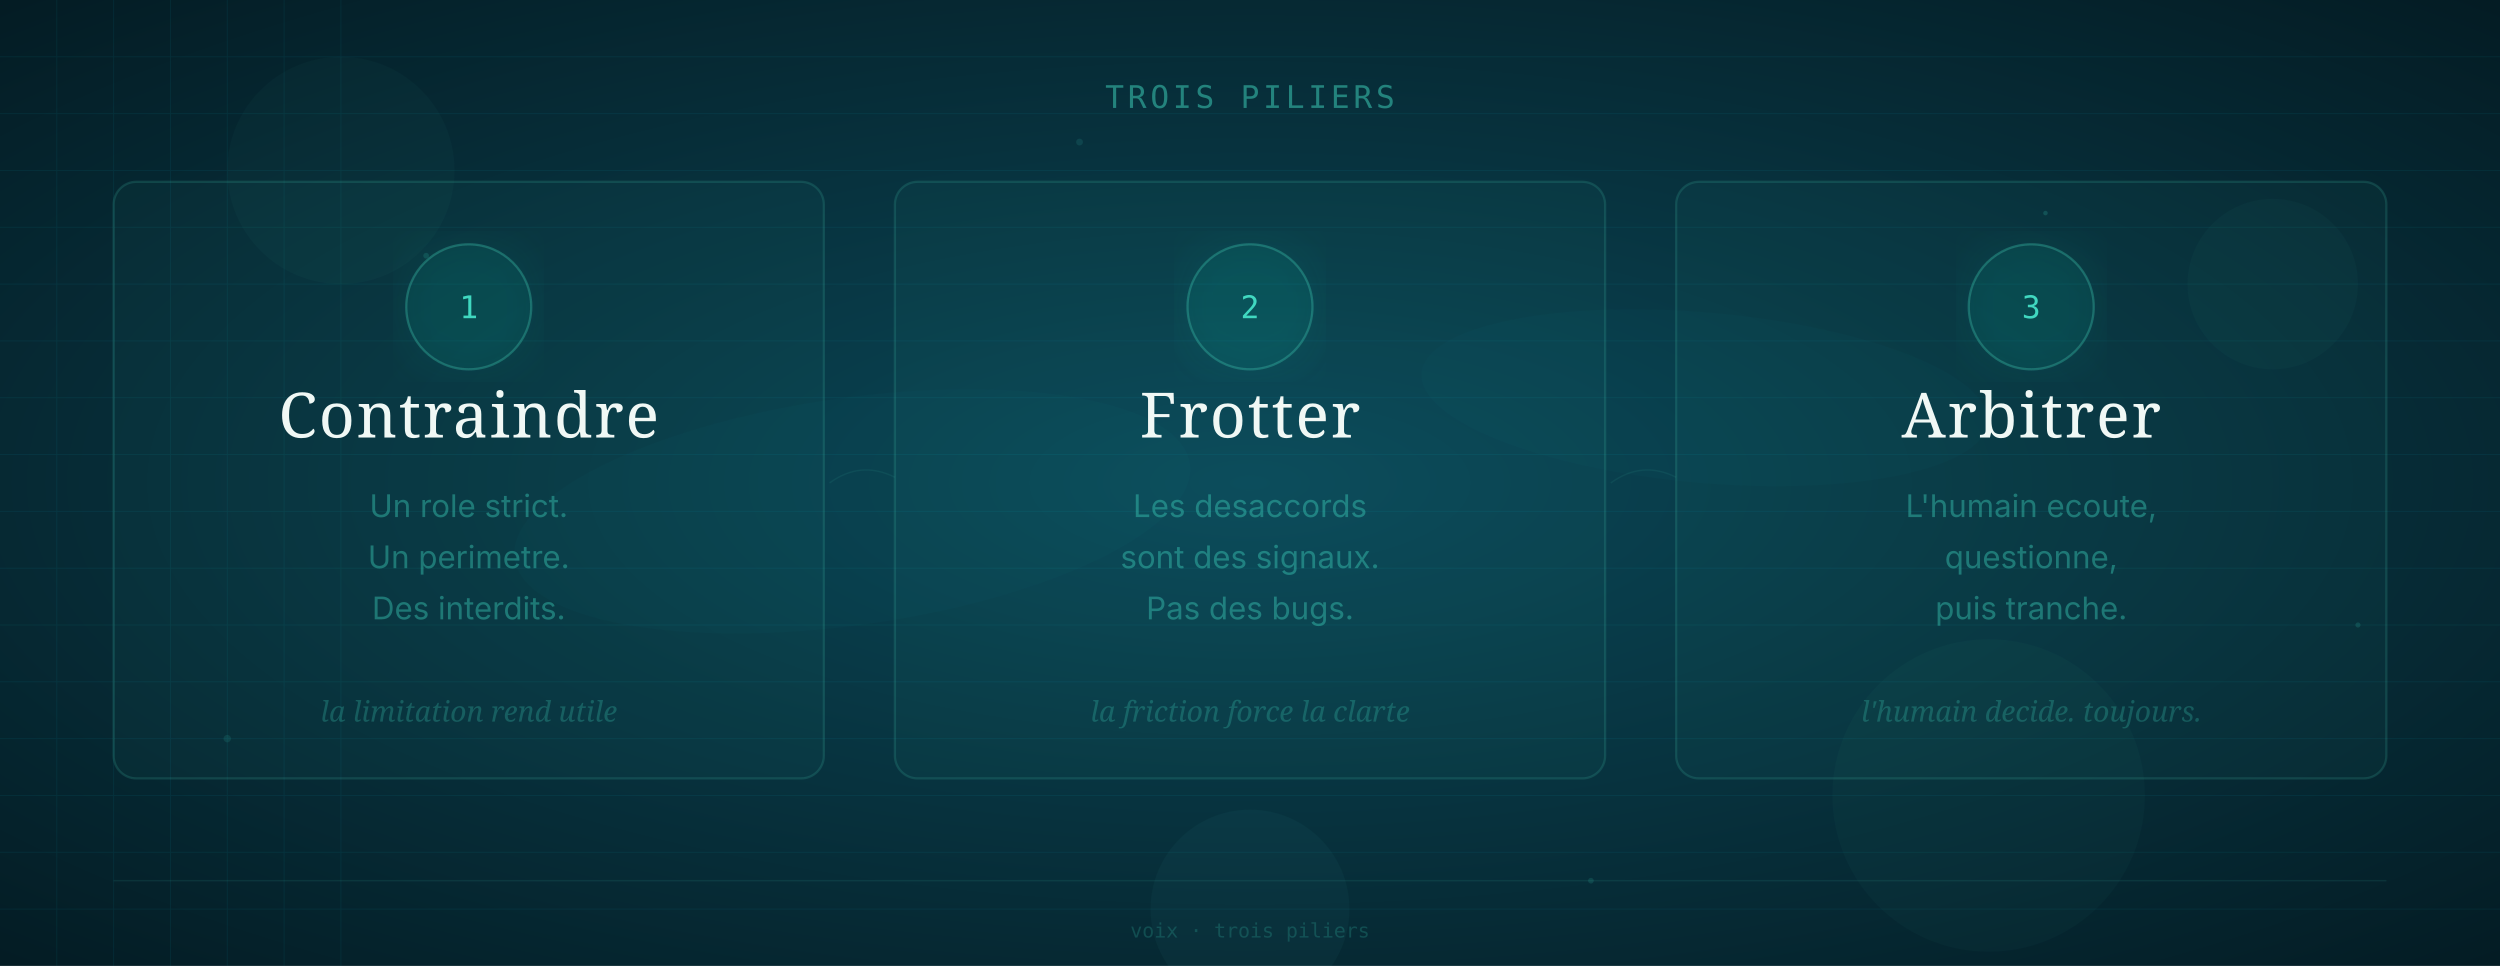
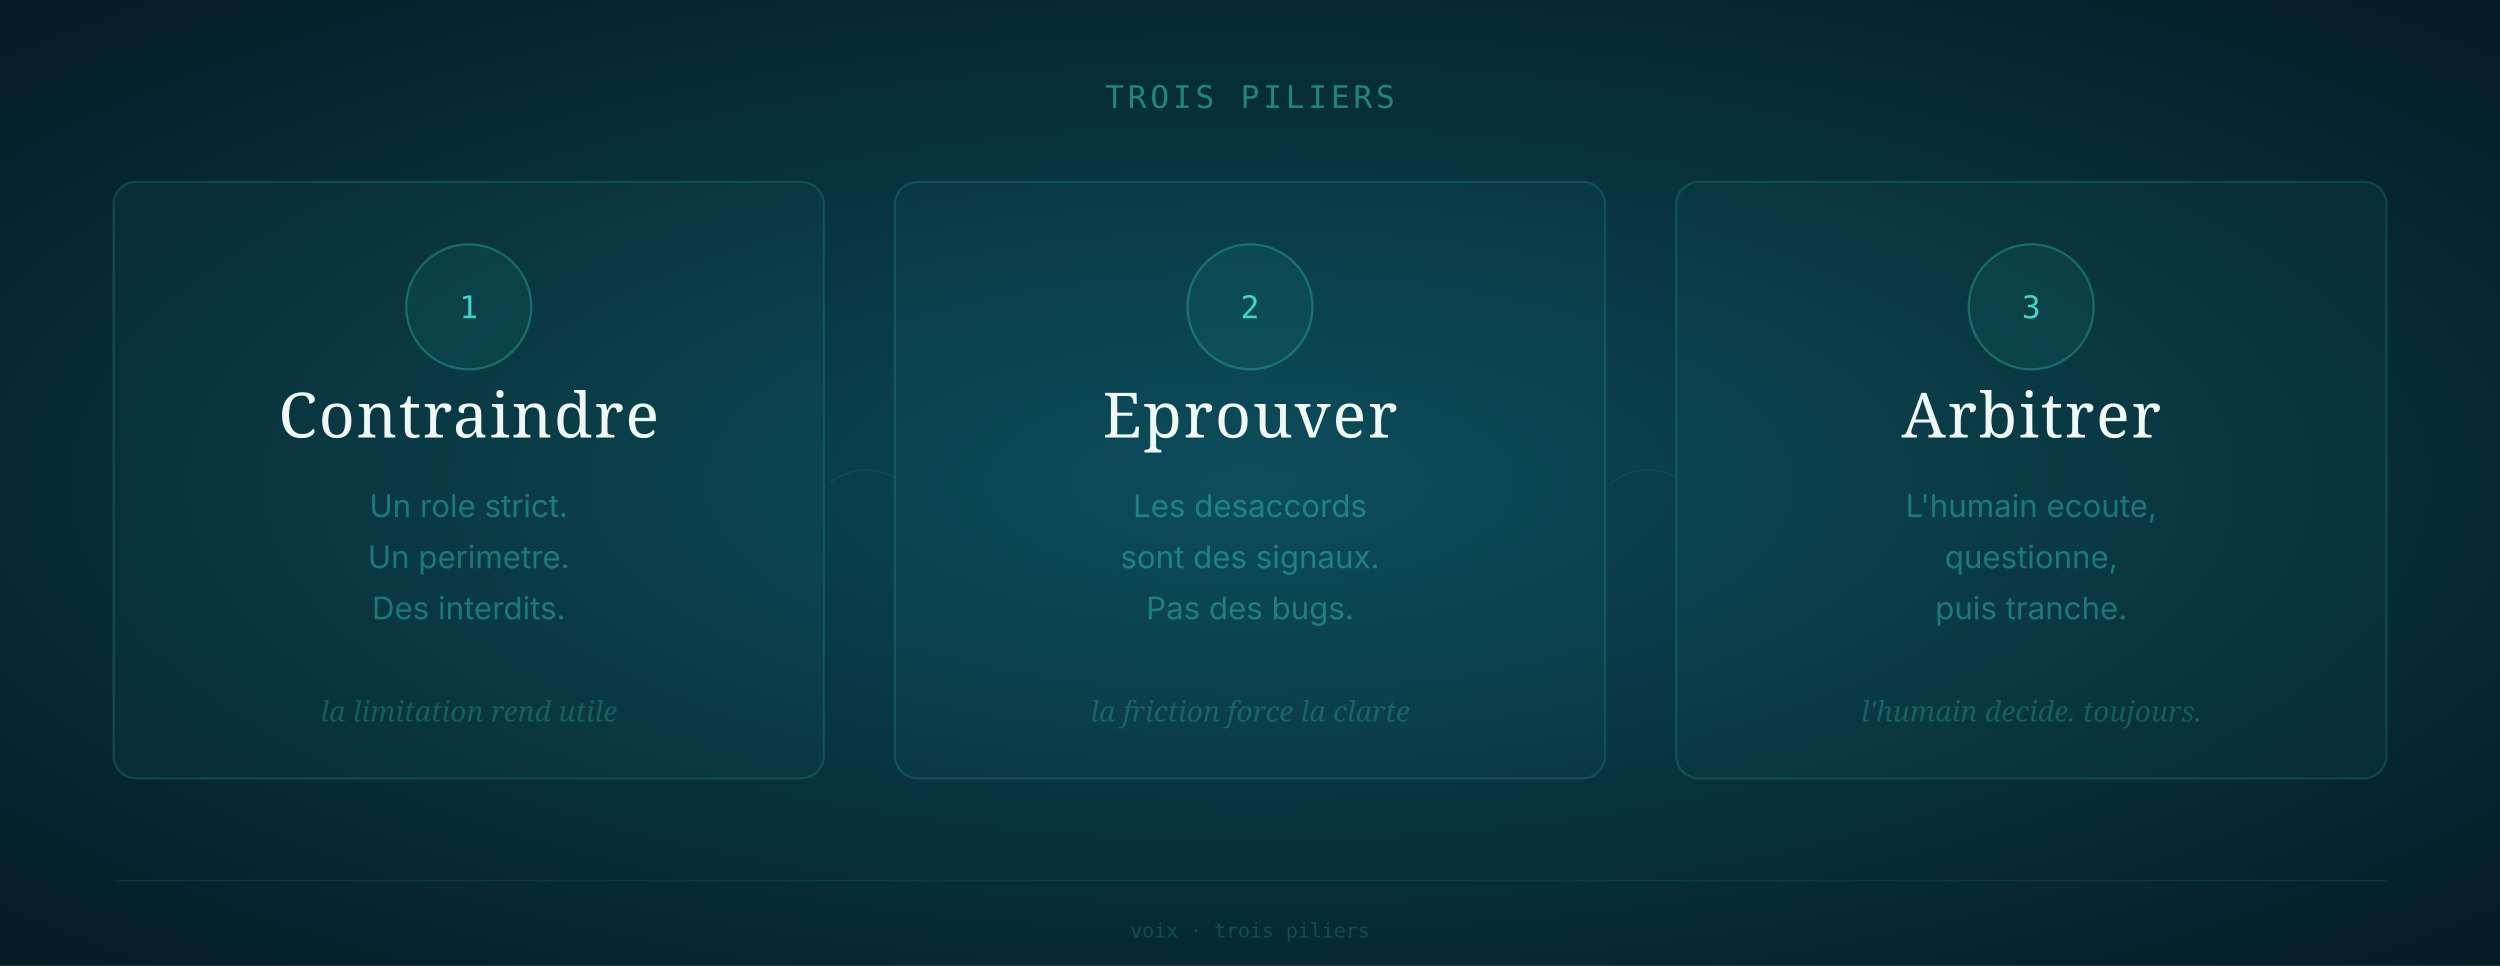
<svg xmlns="http://www.w3.org/2000/svg" viewBox="0 0 880 340" width="880" height="340">
  <defs>
    <radialGradient id="bg" cx="50%" cy="50%" r="70%">
      <stop offset="0%" stop-color="#0a4858" />
      <stop offset="100%" stop-color="#041c24" />
    </radialGradient>
-     <filter id="glow">
-       <feGaussianBlur stdDeviation="8" result="blur" />
-       <feComposite in="SourceGraphic" in2="blur" operator="over" />
-     </filter>
  </defs>
  <rect width="880" height="340" fill="url(#bg)" />
-   <g opacity="0.08" stroke="#00c8dc" stroke-width="0.3">
-     <line x1="0" y1="20" x2="880" y2="20" />
-     <line x1="0" y1="40" x2="880" y2="40" />
-     <line x1="0" y1="60" x2="880" y2="60" />
-     <line x1="0" y1="80" x2="880" y2="80" />
-     <line x1="0" y1="100" x2="880" y2="100" />
-     <line x1="0" y1="120" x2="880" y2="120" />
-     <line x1="0" y1="140" x2="880" y2="140" />
-     <line x1="0" y1="160" x2="880" y2="160" />
-     <line x1="0" y1="180" x2="880" y2="180" />
-     <line x1="0" y1="200" x2="880" y2="200" />
-     <line x1="0" y1="220" x2="880" y2="220" />
-     <line x1="0" y1="240" x2="880" y2="240" />
-     <line x1="0" y1="260" x2="880" y2="260" />
-     <line x1="0" y1="280" x2="880" y2="280" />
-     <line x1="0" y1="300" x2="880" y2="300" />
-     <line x1="0" y1="320" x2="880" y2="320" />
-     <line x1="20" y1="0" x2="20" y2="340" />
-     <line x1="40" y1="0" x2="40" y2="340" />
-     <line x1="60" y1="0" x2="60" y2="340" />
-     <line x1="80" y1="0" x2="80" y2="340" />
-     <line x1="100" y1="0" x2="100" y2="340" />
-     <line x1="120" y1="0" x2="120" y2="340" />
-   </g>
-   <circle cx="120" cy="60" r="40" fill="#40d8c0" opacity="0.03" />
-   <circle cx="700" cy="280" r="55" fill="#40d8c0" opacity="0.03" />
-   <circle cx="440" cy="320" r="35" fill="#40d8c0" opacity="0.04" />
-   <circle cx="800" cy="100" r="30" fill="#40d8c0" opacity="0.03" />
-   <ellipse cx="300" cy="180" rx="120" ry="40" fill="#00c8dc" opacity="0.02" transform="rotate(-8,300,180)" />
-   <ellipse cx="600" cy="140" rx="100" ry="30" fill="#00c8dc" opacity="0.02" transform="rotate(5,600,140)" />
-   <circle cx="150" cy="90" r="1" fill="#40d8c0" opacity="0.15" />
-   <circle cx="380" cy="50" r="1.2" fill="#40d8c0" opacity="0.12" />
-   <circle cx="720" cy="75" r="0.8" fill="#40d8c0" opacity="0.18" />
-   <circle cx="560" cy="310" r="1" fill="#40d8c0" opacity="0.14" />
-   <circle cx="80" cy="260" r="1.3" fill="#40d8c0" opacity="0.12" />
-   <circle cx="830" cy="220" r="0.9" fill="#40d8c0" opacity="0.16" />
  <text x="440" y="38" text-anchor="middle" font-family="'IBM Plex Mono', monospace" font-size="11" fill="rgba(64,216,192,0.5)" letter-spacing="0.12em">TROIS PILIERS</text>
  <rect x="40" y="64" width="250" height="210" rx="8" fill="rgba(64,216,192,0.04)" stroke="rgba(64,180,160,0.2)" stroke-width="0.8" />
-   <circle cx="165" cy="108" r="22" fill="rgba(64,216,192,0.06)" stroke="rgba(64,216,192,0.3)" stroke-width="0.8" filter="url(#glow)" />
+   <circle cx="165" cy="108" r="22" fill="rgba(64,216,192,0.06)" stroke="rgba(64,216,192,0.3)" stroke-width="0.8" />
  <text x="165" y="112" text-anchor="middle" font-family="'IBM Plex Mono', monospace" font-size="11" fill="#40d8c0" font-weight="500">1</text>
  <text x="165" y="154" text-anchor="middle" font-family="Georgia, serif" font-size="22" fill="#f0f8f5" font-weight="300" letter-spacing="0.03em">Contraindre</text>
  <text x="165" y="182" text-anchor="middle" font-family="Inter, system-ui, sans-serif" font-size="11" fill="rgba(64,216,192,0.4)">Un role strict.</text>
  <text x="165" y="200" text-anchor="middle" font-family="Inter, system-ui, sans-serif" font-size="11" fill="rgba(64,216,192,0.4)">Un perimetre.</text>
  <text x="165" y="218" text-anchor="middle" font-family="Inter, system-ui, sans-serif" font-size="11" fill="rgba(64,216,192,0.4)">Des interdits.</text>
  <text x="165" y="254" text-anchor="middle" font-family="Georgia, serif" font-size="10" fill="rgba(64,216,192,0.25)" font-style="italic">la limitation rend utile</text>
  <rect x="315" y="64" width="250" height="210" rx="8" fill="rgba(64,216,192,0.04)" stroke="rgba(64,180,160,0.2)" stroke-width="0.8" />
-   <circle cx="440" cy="108" r="22" fill="rgba(64,216,192,0.06)" stroke="rgba(64,216,192,0.3)" stroke-width="0.8" filter="url(#glow)" />
+   <circle cx="440" cy="108" r="22" fill="rgba(64,216,192,0.06)" stroke="rgba(64,216,192,0.3)" stroke-width="0.8" />
  <text x="440" y="112" text-anchor="middle" font-family="'IBM Plex Mono', monospace" font-size="11" fill="#40d8c0" font-weight="500">2</text>
-   <text x="440" y="154" text-anchor="middle" font-family="Georgia, serif" font-size="22" fill="#f0f8f5" font-weight="300" letter-spacing="0.03em">Frotter</text>
+   <text x="440" y="154" text-anchor="middle" font-family="Georgia, serif" font-size="22" fill="#f0f8f5" font-weight="300" letter-spacing="0.03em">Eprouver</text>
  <text x="440" y="182" text-anchor="middle" font-family="Inter, system-ui, sans-serif" font-size="11" fill="rgba(64,216,192,0.4)">Les desaccords</text>
  <text x="440" y="200" text-anchor="middle" font-family="Inter, system-ui, sans-serif" font-size="11" fill="rgba(64,216,192,0.4)">sont des signaux.</text>
  <text x="440" y="218" text-anchor="middle" font-family="Inter, system-ui, sans-serif" font-size="11" fill="rgba(64,216,192,0.4)">Pas des bugs.</text>
  <text x="440" y="254" text-anchor="middle" font-family="Georgia, serif" font-size="10" fill="rgba(64,216,192,0.25)" font-style="italic">la friction force la clarte</text>
  <rect x="590" y="64" width="250" height="210" rx="8" fill="rgba(64,216,192,0.04)" stroke="rgba(64,180,160,0.2)" stroke-width="0.8" />
-   <circle cx="715" cy="108" r="22" fill="rgba(64,216,192,0.06)" stroke="rgba(64,216,192,0.3)" stroke-width="0.8" filter="url(#glow)" />
+   <circle cx="715" cy="108" r="22" fill="rgba(64,216,192,0.06)" stroke="rgba(64,216,192,0.3)" stroke-width="0.8" />
  <text x="715" y="112" text-anchor="middle" font-family="'IBM Plex Mono', monospace" font-size="11" fill="#40d8c0" font-weight="500">3</text>
  <text x="715" y="154" text-anchor="middle" font-family="Georgia, serif" font-size="22" fill="#f0f8f5" font-weight="300" letter-spacing="0.03em">Arbitrer</text>
  <text x="715" y="182" text-anchor="middle" font-family="Inter, system-ui, sans-serif" font-size="11" fill="rgba(64,216,192,0.4)">L'humain ecoute,</text>
  <text x="715" y="200" text-anchor="middle" font-family="Inter, system-ui, sans-serif" font-size="11" fill="rgba(64,216,192,0.4)">questionne,</text>
  <text x="715" y="218" text-anchor="middle" font-family="Inter, system-ui, sans-serif" font-size="11" fill="rgba(64,216,192,0.4)">puis tranche.</text>
  <text x="715" y="254" text-anchor="middle" font-family="Georgia, serif" font-size="10" fill="rgba(64,216,192,0.25)" font-style="italic">l'humain decide. toujours.</text>
  <path d="M 292,170 Q 303,162 315,168" fill="none" stroke="rgba(64,180,160,0.1)" stroke-width="0.5" />
  <path d="M 567,170 Q 578,162 590,168" fill="none" stroke="rgba(64,180,160,0.1)" stroke-width="0.5" />
  <line x1="40" y1="310" x2="840" y2="310" stroke="rgba(64,180,160,0.12)" stroke-width="0.5" />
  <text x="440" y="330" text-anchor="middle" font-family="'IBM Plex Mono', monospace" font-size="7" fill="rgba(64,216,192,0.2)">voix · trois piliers</text>
</svg>
